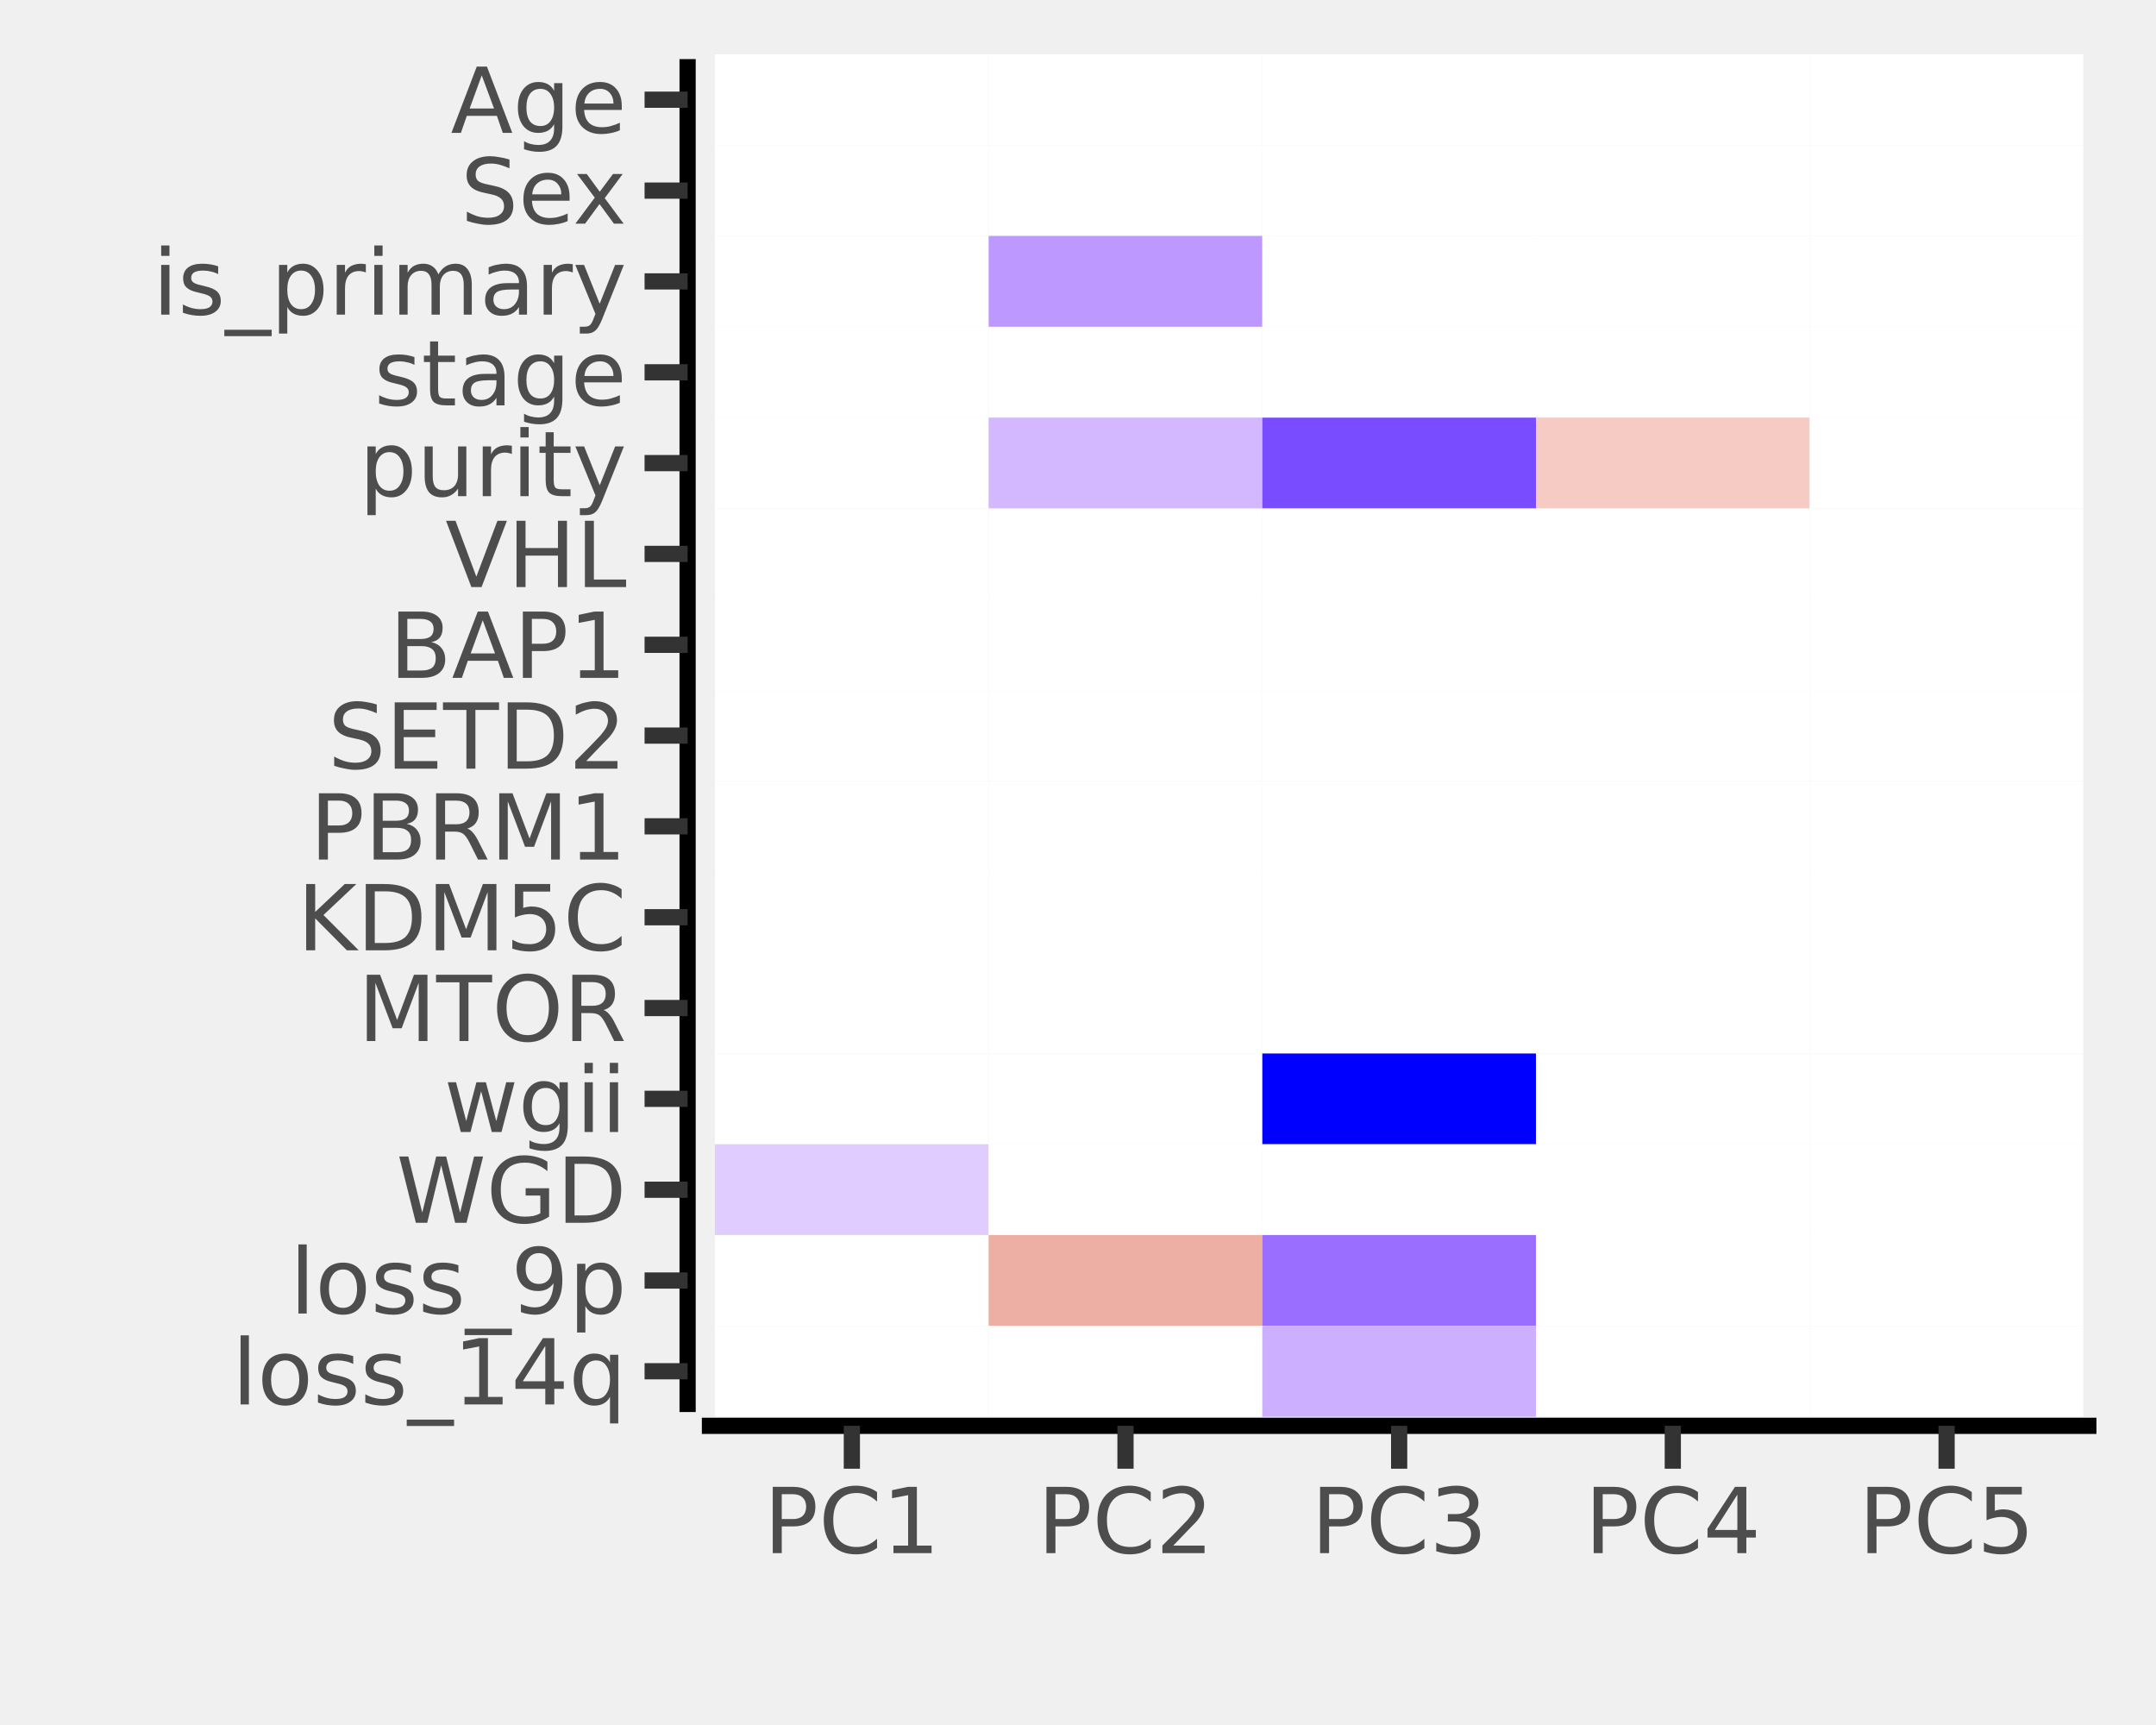
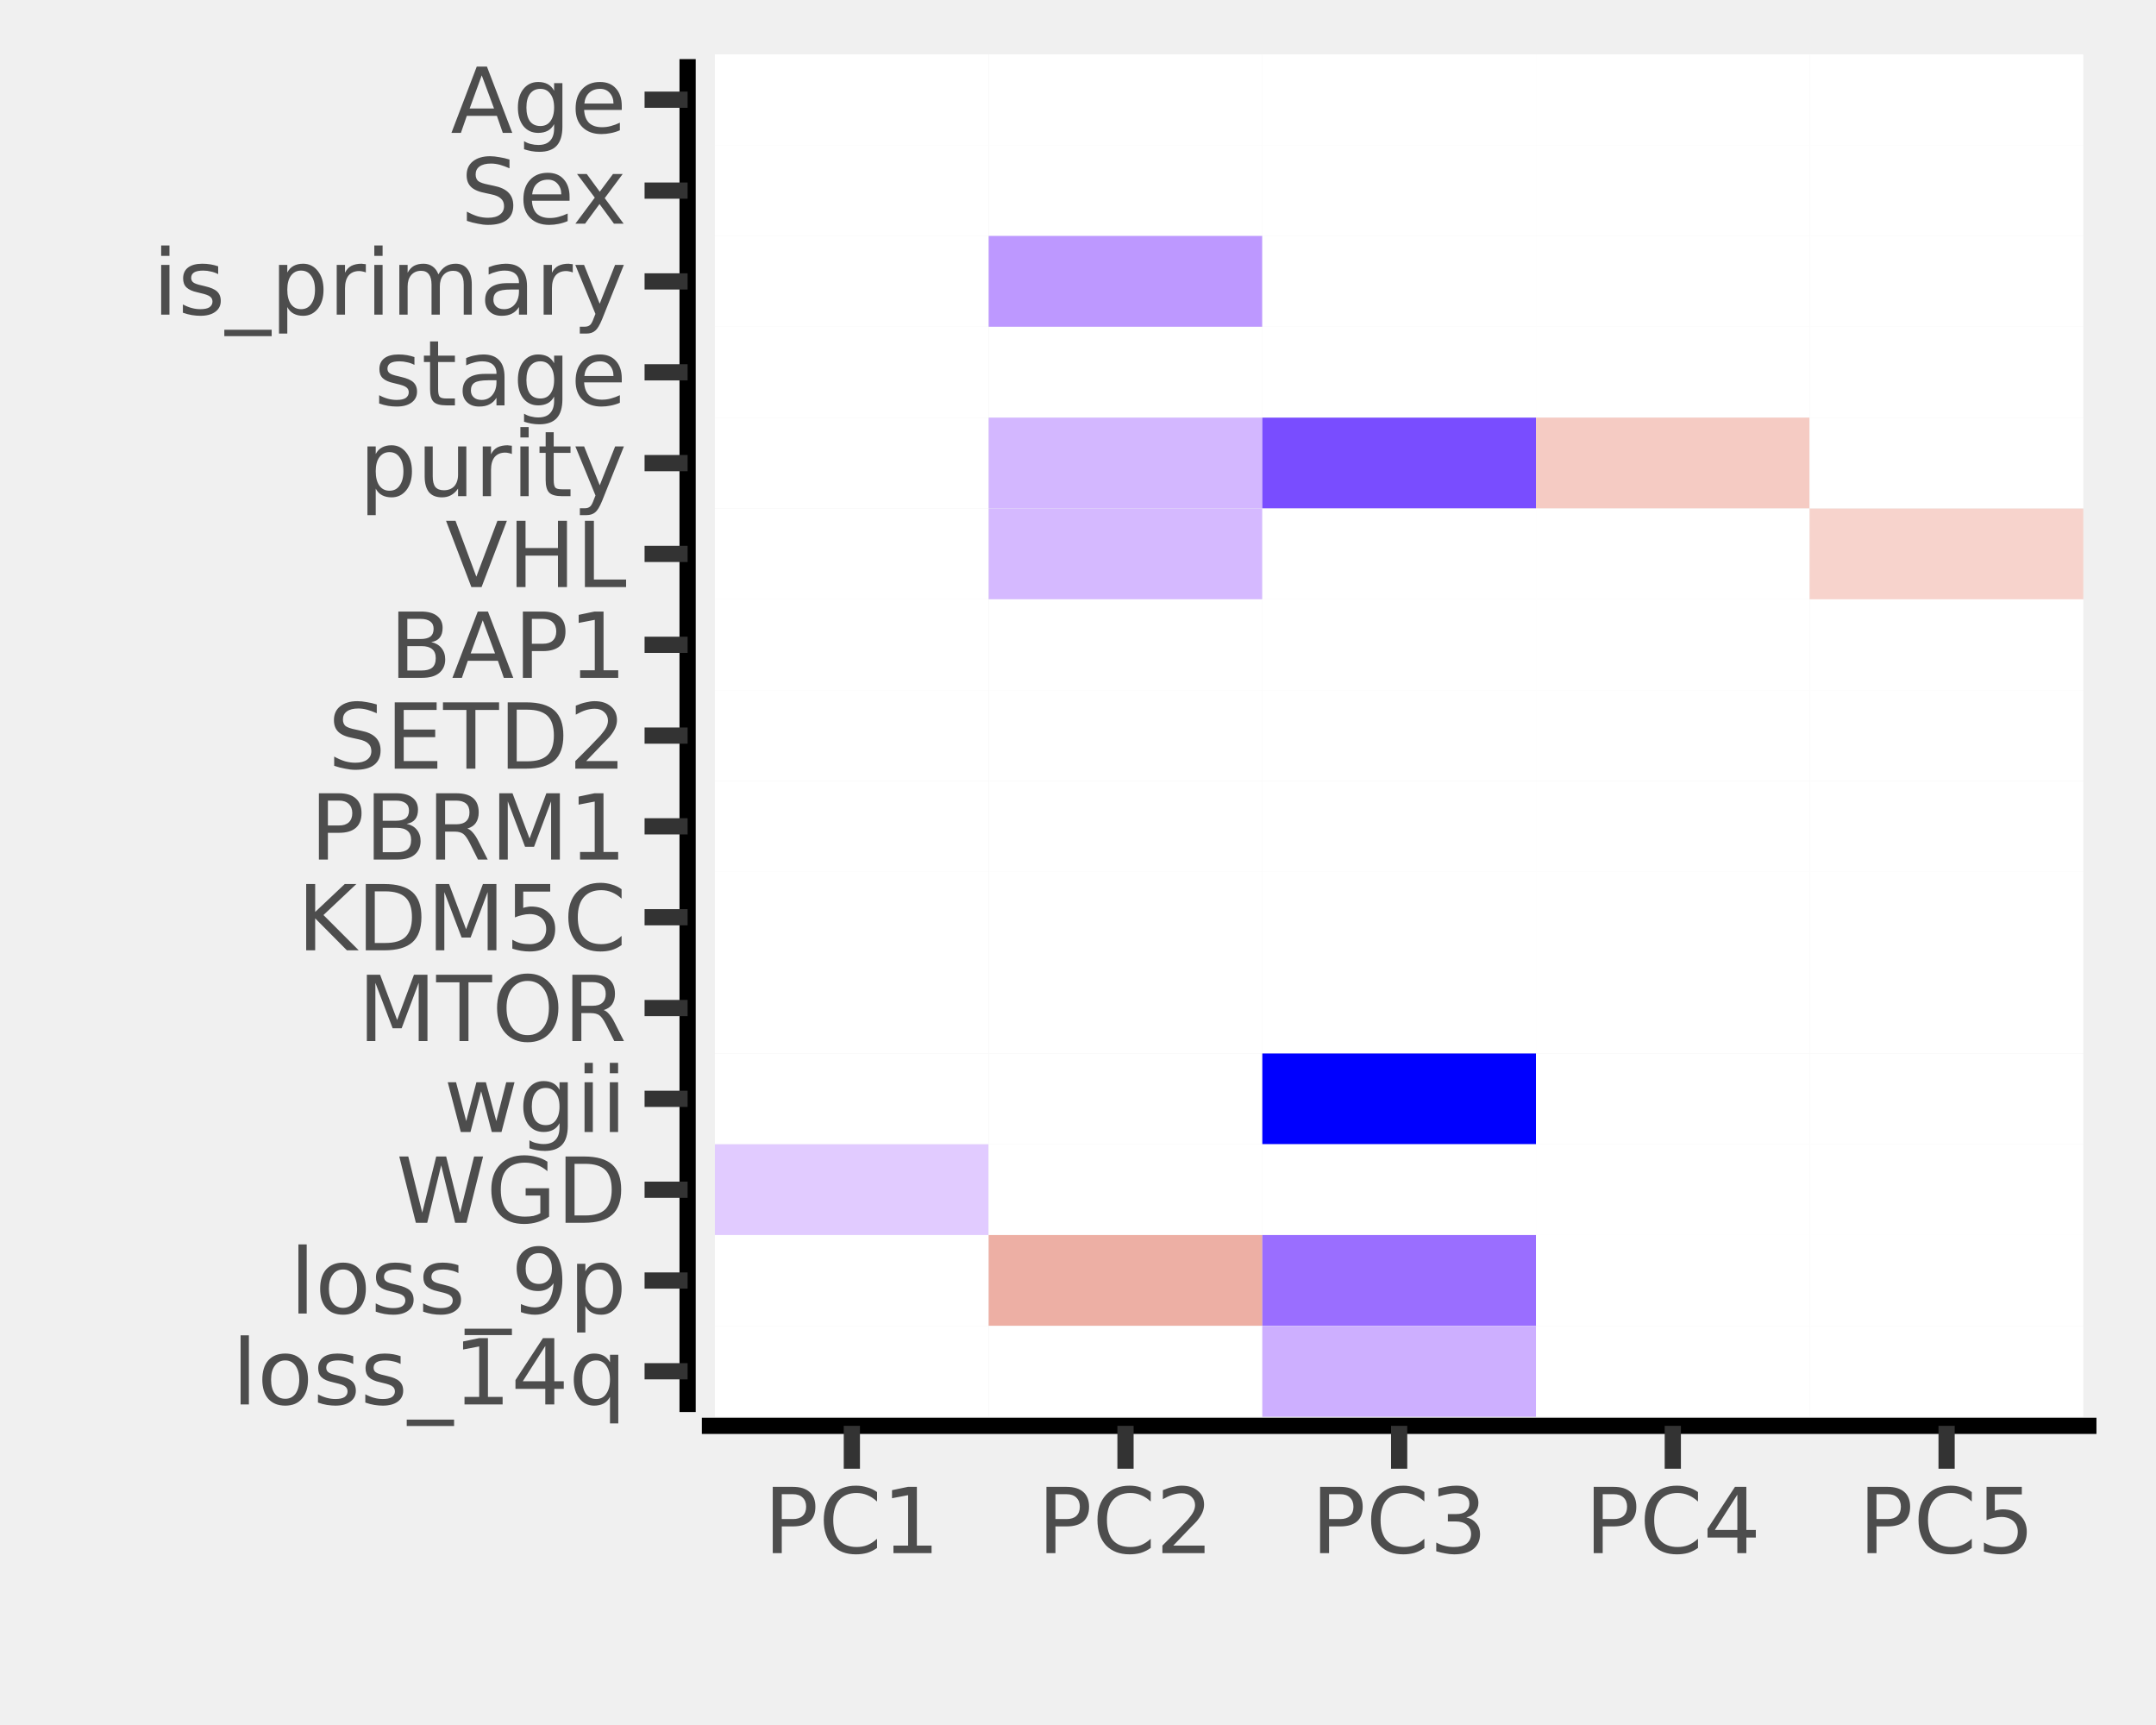
<svg xmlns="http://www.w3.org/2000/svg" class="svglite" width="142.29pt" height="113.83pt" viewBox="0 0 142.29 113.83">
  <defs>
    <style type="text/css">
    .svglite line, .svglite polyline, .svglite polygon, .svglite path, .svglite rect, .svglite circle {
      fill: none;
      stroke: #000000;
      stroke-linecap: round;
      stroke-linejoin: round;
      stroke-miterlimit: 10.00;
    }
    .svglite text {
      white-space: pre;
    }
  </style>
  </defs>
  <rect width="100%" height="100%" style="stroke: none; fill: none;" />
  <defs>
    <clipPath id="cpMC4wMHwxNDIuMjl8MC4wMHwxMTMuODM=">
      <rect x="0.00" y="0.00" width="142.29" height="113.83" />
    </clipPath>
  </defs>
  <g clip-path="url(#cpMC4wMHwxNDIuMjl8MC4wMHwxMTMuODM=)">
</g>
  <defs>
    <clipPath id="cpNDUuMzh8MTM5LjMwfDIuOTl8OTQuMDk=">
      <rect x="45.38" y="2.99" width="93.93" height="91.10" />
    </clipPath>
  </defs>
  <g clip-path="url(#cpNDUuMzh8MTM5LjMwfDIuOTl8OTQuMDk=)">
    <rect x="47.18" y="3.59" width="18.06" height="5.99" style="stroke-width: 0.64; stroke: none; stroke-linecap: butt; stroke-linejoin: miter; fill: #FFFFFF;" />
    <rect x="65.25" y="3.59" width="18.06" height="5.99" style="stroke-width: 0.64; stroke: none; stroke-linecap: butt; stroke-linejoin: miter; fill: #FFFFFF;" />
    <rect x="83.31" y="3.59" width="18.06" height="5.99" style="stroke-width: 0.64; stroke: none; stroke-linecap: butt; stroke-linejoin: miter; fill: #FFFFFF;" />
    <rect x="101.37" y="3.59" width="18.06" height="5.99" style="stroke-width: 0.64; stroke: none; stroke-linecap: butt; stroke-linejoin: miter; fill: #FFFFFF;" />
    <rect x="119.43" y="3.59" width="18.06" height="5.99" style="stroke-width: 0.64; stroke: none; stroke-linecap: butt; stroke-linejoin: miter; fill: #FFFFFF;" />
    <rect x="47.18" y="9.58" width="18.06" height="5.99" style="stroke-width: 0.64; stroke: none; stroke-linecap: butt; stroke-linejoin: miter; fill: #FFFFFF;" />
    <rect x="65.25" y="9.58" width="18.06" height="5.99" style="stroke-width: 0.64; stroke: none; stroke-linecap: butt; stroke-linejoin: miter; fill: #FFFFFF;" />
    <rect x="83.31" y="9.58" width="18.06" height="5.99" style="stroke-width: 0.64; stroke: none; stroke-linecap: butt; stroke-linejoin: miter; fill: #FFFFFF;" />
    <rect x="101.37" y="9.58" width="18.06" height="5.99" style="stroke-width: 0.64; stroke: none; stroke-linecap: butt; stroke-linejoin: miter; fill: #FFFFFF;" />
    <rect x="119.43" y="9.58" width="18.06" height="5.99" style="stroke-width: 0.64; stroke: none; stroke-linecap: butt; stroke-linejoin: miter; fill: #FFFFFF;" />
    <rect x="47.18" y="21.57" width="18.06" height="5.99" style="stroke-width: 0.64; stroke: none; stroke-linecap: butt; stroke-linejoin: miter; fill: #FFFFFF;" />
    <rect x="65.25" y="21.57" width="18.06" height="5.99" style="stroke-width: 0.64; stroke: none; stroke-linecap: butt; stroke-linejoin: miter; fill: #FFFFFF;" />
    <rect x="83.31" y="21.57" width="18.06" height="5.99" style="stroke-width: 0.64; stroke: none; stroke-linecap: butt; stroke-linejoin: miter; fill: #FFFFFF;" />
    <rect x="101.37" y="21.57" width="18.06" height="5.99" style="stroke-width: 0.64; stroke: none; stroke-linecap: butt; stroke-linejoin: miter; fill: #FFFFFF;" />
    <rect x="119.43" y="21.57" width="18.06" height="5.99" style="stroke-width: 0.64; stroke: none; stroke-linecap: butt; stroke-linejoin: miter; fill: #FFFFFF;" />
    <rect x="47.18" y="15.57" width="18.06" height="5.99" style="stroke-width: 0.64; stroke: none; stroke-linecap: butt; stroke-linejoin: miter; fill: #FFFFFF;" />
    <rect x="65.25" y="15.57" width="18.06" height="5.99" style="stroke-width: 0.64; stroke: none; stroke-linecap: butt; stroke-linejoin: miter; fill: #BD98FF;" />
    <rect x="83.31" y="15.57" width="18.06" height="5.99" style="stroke-width: 0.64; stroke: none; stroke-linecap: butt; stroke-linejoin: miter; fill: #FFFFFF;" />
    <rect x="101.37" y="15.57" width="18.06" height="5.99" style="stroke-width: 0.64; stroke: none; stroke-linecap: butt; stroke-linejoin: miter; fill: #FFFFFF;" />
    <rect x="119.43" y="15.57" width="18.06" height="5.99" style="stroke-width: 0.64; stroke: none; stroke-linecap: butt; stroke-linejoin: miter; fill: #FFFFFF;" />
    <rect x="47.18" y="27.56" width="18.06" height="5.99" style="stroke-width: 0.64; stroke: none; stroke-linecap: butt; stroke-linejoin: miter; fill: #FFFFFF;" />
    <rect x="65.25" y="27.56" width="18.06" height="5.99" style="stroke-width: 0.64; stroke: none; stroke-linecap: butt; stroke-linejoin: miter; fill: #D3B7FF;" />
    <rect x="83.31" y="27.56" width="18.06" height="5.99" style="stroke-width: 0.64; stroke: none; stroke-linecap: butt; stroke-linejoin: miter; fill: #794DFF;" />
    <rect x="101.37" y="27.56" width="18.06" height="5.99" style="stroke-width: 0.64; stroke: none; stroke-linecap: butt; stroke-linejoin: miter; fill: #F5CBC3;" />
    <rect x="119.43" y="27.56" width="18.06" height="5.99" style="stroke-width: 0.64; stroke: none; stroke-linecap: butt; stroke-linejoin: miter; fill: #FFFFFF;" />
    <rect x="47.18" y="45.54" width="18.06" height="5.99" style="stroke-width: 0.64; stroke: none; stroke-linecap: butt; stroke-linejoin: miter; fill: #FFFFFF;" />
    <rect x="65.25" y="45.54" width="18.06" height="5.99" style="stroke-width: 0.64; stroke: none; stroke-linecap: butt; stroke-linejoin: miter; fill: #FFFFFF;" />
    <rect x="83.31" y="45.54" width="18.06" height="5.99" style="stroke-width: 0.64; stroke: none; stroke-linecap: butt; stroke-linejoin: miter; fill: #FFFFFF;" />
    <rect x="101.37" y="45.54" width="18.06" height="5.99" style="stroke-width: 0.64; stroke: none; stroke-linecap: butt; stroke-linejoin: miter; fill: #FFFFFF;" />
    <rect x="119.43" y="45.54" width="18.06" height="5.99" style="stroke-width: 0.64; stroke: none; stroke-linecap: butt; stroke-linejoin: miter; fill: #FFFFFF;" />
    <rect x="47.18" y="51.54" width="18.06" height="5.99" style="stroke-width: 0.64; stroke: none; stroke-linecap: butt; stroke-linejoin: miter; fill: #FFFFFF;" />
    <rect x="65.25" y="51.54" width="18.06" height="5.99" style="stroke-width: 0.64; stroke: none; stroke-linecap: butt; stroke-linejoin: miter; fill: #FFFFFF;" />
    <rect x="83.31" y="51.54" width="18.06" height="5.99" style="stroke-width: 0.64; stroke: none; stroke-linecap: butt; stroke-linejoin: miter; fill: #FFFFFF;" />
    <rect x="101.37" y="51.54" width="18.06" height="5.99" style="stroke-width: 0.64; stroke: none; stroke-linecap: butt; stroke-linejoin: miter; fill: #FFFFFF;" />
    <rect x="119.43" y="51.54" width="18.06" height="5.99" style="stroke-width: 0.64; stroke: none; stroke-linecap: butt; stroke-linejoin: miter; fill: #FFFFFF;" />
    <rect x="47.18" y="33.56" width="18.06" height="5.99" style="stroke-width: 0.64; stroke: none; stroke-linecap: butt; stroke-linejoin: miter; fill: #FFFFFF;" />
-     <rect x="65.25" y="33.56" width="18.06" height="5.99" style="stroke-width: 0.64; stroke: none; stroke-linecap: butt; stroke-linejoin: miter; fill: #FFFFFF;" />
+     <rect x="65.25" y="33.56" width="18.06" height="5.99" style="stroke-width: 0.64; stroke: none; stroke-linecap: butt; stroke-linejoin: miter; fill: #D5B9FF;" />
    <rect x="83.31" y="33.56" width="18.06" height="5.99" style="stroke-width: 0.64; stroke: none; stroke-linecap: butt; stroke-linejoin: miter; fill: #FFFFFF;" />
    <rect x="101.37" y="33.56" width="18.06" height="5.99" style="stroke-width: 0.64; stroke: none; stroke-linecap: butt; stroke-linejoin: miter; fill: #FFFFFF;" />
-     <rect x="119.43" y="33.56" width="18.06" height="5.99" style="stroke-width: 0.64; stroke: none; stroke-linecap: butt; stroke-linejoin: miter; fill: #FFFFFF;" />
+     <rect x="119.43" y="33.56" width="18.06" height="5.99" style="stroke-width: 0.64; stroke: none; stroke-linecap: butt; stroke-linejoin: miter; fill: #F7D3CC;" />
    <rect x="47.18" y="39.55" width="18.06" height="5.99" style="stroke-width: 0.64; stroke: none; stroke-linecap: butt; stroke-linejoin: miter; fill: #FFFFFF;" />
    <rect x="65.25" y="39.55" width="18.06" height="5.99" style="stroke-width: 0.64; stroke: none; stroke-linecap: butt; stroke-linejoin: miter; fill: #FFFFFF;" />
    <rect x="83.31" y="39.55" width="18.06" height="5.99" style="stroke-width: 0.64; stroke: none; stroke-linecap: butt; stroke-linejoin: miter; fill: #FFFFFF;" />
    <rect x="101.37" y="39.55" width="18.06" height="5.99" style="stroke-width: 0.64; stroke: none; stroke-linecap: butt; stroke-linejoin: miter; fill: #FFFFFF;" />
    <rect x="119.43" y="39.55" width="18.06" height="5.99" style="stroke-width: 0.64; stroke: none; stroke-linecap: butt; stroke-linejoin: miter; fill: #FFFFFF;" />
    <rect x="47.18" y="63.52" width="18.06" height="5.99" style="stroke-width: 0.64; stroke: none; stroke-linecap: butt; stroke-linejoin: miter; fill: #FFFFFF;" />
    <rect x="65.25" y="63.52" width="18.06" height="5.99" style="stroke-width: 0.64; stroke: none; stroke-linecap: butt; stroke-linejoin: miter; fill: #FFFFFF;" />
    <rect x="83.31" y="63.52" width="18.06" height="5.99" style="stroke-width: 0.64; stroke: none; stroke-linecap: butt; stroke-linejoin: miter; fill: #FFFFFF;" />
    <rect x="101.37" y="63.52" width="18.06" height="5.99" style="stroke-width: 0.64; stroke: none; stroke-linecap: butt; stroke-linejoin: miter; fill: #FFFFFF;" />
    <rect x="119.43" y="63.52" width="18.06" height="5.99" style="stroke-width: 0.64; stroke: none; stroke-linecap: butt; stroke-linejoin: miter; fill: #FFFFFF;" />
    <rect x="47.18" y="57.53" width="18.06" height="5.99" style="stroke-width: 0.64; stroke: none; stroke-linecap: butt; stroke-linejoin: miter; fill: #FFFFFF;" />
    <rect x="65.25" y="57.53" width="18.06" height="5.99" style="stroke-width: 0.64; stroke: none; stroke-linecap: butt; stroke-linejoin: miter; fill: #FFFFFF;" />
    <rect x="83.31" y="57.53" width="18.06" height="5.99" style="stroke-width: 0.64; stroke: none; stroke-linecap: butt; stroke-linejoin: miter; fill: #FFFFFF;" />
    <rect x="101.37" y="57.53" width="18.06" height="5.99" style="stroke-width: 0.64; stroke: none; stroke-linecap: butt; stroke-linejoin: miter; fill: #FFFFFF;" />
    <rect x="119.43" y="57.53" width="18.06" height="5.99" style="stroke-width: 0.64; stroke: none; stroke-linecap: butt; stroke-linejoin: miter; fill: #FFFFFF;" />
    <rect x="47.18" y="69.52" width="18.06" height="5.99" style="stroke-width: 0.64; stroke: none; stroke-linecap: butt; stroke-linejoin: miter; fill: #FFFFFF;" />
    <rect x="65.25" y="69.52" width="18.06" height="5.99" style="stroke-width: 0.64; stroke: none; stroke-linecap: butt; stroke-linejoin: miter; fill: #FFFFFF;" />
    <rect x="83.31" y="69.52" width="18.06" height="5.99" style="stroke-width: 0.64; stroke: none; stroke-linecap: butt; stroke-linejoin: miter; fill: #0000FF;" />
    <rect x="101.37" y="69.52" width="18.06" height="5.99" style="stroke-width: 0.64; stroke: none; stroke-linecap: butt; stroke-linejoin: miter; fill: #FFFFFF;" />
    <rect x="119.43" y="69.52" width="18.06" height="5.99" style="stroke-width: 0.64; stroke: none; stroke-linecap: butt; stroke-linejoin: miter; fill: #FFFFFF;" />
-     <rect x="47.18" y="75.51" width="18.06" height="5.99" style="stroke-width: 0.64; stroke: none; stroke-linecap: butt; stroke-linejoin: miter; fill: #E1CCFF;" />
+     <rect x="47.18" y="75.51" width="18.06" height="5.99" style="stroke-width: 0.64; stroke: none; stroke-linecap: butt; stroke-linejoin: miter; fill: #E1CBFF;" />
    <rect x="65.25" y="75.51" width="18.06" height="5.99" style="stroke-width: 0.64; stroke: none; stroke-linecap: butt; stroke-linejoin: miter; fill: #FFFFFF;" />
    <rect x="83.31" y="75.51" width="18.06" height="5.99" style="stroke-width: 0.64; stroke: none; stroke-linecap: butt; stroke-linejoin: miter; fill: #FFFFFF;" />
    <rect x="101.37" y="75.51" width="18.06" height="5.99" style="stroke-width: 0.64; stroke: none; stroke-linecap: butt; stroke-linejoin: miter; fill: #FFFFFF;" />
    <rect x="119.43" y="75.51" width="18.06" height="5.99" style="stroke-width: 0.64; stroke: none; stroke-linecap: butt; stroke-linejoin: miter; fill: #FFFFFF;" />
    <rect x="47.18" y="81.50" width="18.06" height="5.99" style="stroke-width: 0.64; stroke: none; stroke-linecap: butt; stroke-linejoin: miter; fill: #FFFFFF;" />
    <rect x="65.25" y="81.50" width="18.06" height="5.99" style="stroke-width: 0.64; stroke: none; stroke-linecap: butt; stroke-linejoin: miter; fill: #EDAFA4;" />
    <rect x="83.31" y="81.50" width="18.06" height="5.99" style="stroke-width: 0.64; stroke: none; stroke-linecap: butt; stroke-linejoin: miter; fill: #9A6EFF;" />
    <rect x="101.37" y="81.50" width="18.06" height="5.99" style="stroke-width: 0.64; stroke: none; stroke-linecap: butt; stroke-linejoin: miter; fill: #FFFFFF;" />
    <rect x="119.43" y="81.50" width="18.06" height="5.99" style="stroke-width: 0.64; stroke: none; stroke-linecap: butt; stroke-linejoin: miter; fill: #FFFFFF;" />
    <rect x="47.18" y="87.50" width="18.06" height="5.99" style="stroke-width: 0.64; stroke: none; stroke-linecap: butt; stroke-linejoin: miter; fill: #FFFFFF;" />
    <rect x="65.25" y="87.50" width="18.06" height="5.99" style="stroke-width: 0.64; stroke: none; stroke-linecap: butt; stroke-linejoin: miter; fill: #FFFFFF;" />
    <rect x="83.31" y="87.50" width="18.06" height="5.99" style="stroke-width: 0.64; stroke: none; stroke-linecap: butt; stroke-linejoin: miter; fill: #CDAFFF;" />
    <rect x="101.37" y="87.50" width="18.06" height="5.99" style="stroke-width: 0.64; stroke: none; stroke-linecap: butt; stroke-linejoin: miter; fill: #FFFFFF;" />
    <rect x="119.43" y="87.50" width="18.06" height="5.99" style="stroke-width: 0.64; stroke: none; stroke-linecap: butt; stroke-linejoin: miter; fill: #FFFFFF;" />
  </g>
  <g clip-path="url(#cpMC4wMHwxNDIuMjl8MC4wMHwxMTMuODM=)">
    <polyline points="45.38,93.18 45.38,3.90 " style="stroke-width: 1.07; stroke-linecap: butt;" />
    <text x="41.35" y="92.68" text-anchor="end" style="font-size: 6.00px;fill: #4D4D4D; font-family: &quot;DejaVu Sans&quot;;" textLength="26.03px" lengthAdjust="spacingAndGlyphs">loss_14q</text>
    <text x="41.35" y="86.68" text-anchor="end" style="font-size: 6.00px;fill: #4D4D4D; font-family: &quot;DejaVu Sans&quot;;" textLength="22.21px" lengthAdjust="spacingAndGlyphs">loss_9p</text>
    <text x="41.35" y="80.69" text-anchor="end" style="font-size: 6.00px;fill: #4D4D4D; font-family: &quot;DejaVu Sans&quot;;" textLength="15.20px" lengthAdjust="spacingAndGlyphs">WGD</text>
    <text x="41.35" y="74.70" text-anchor="end" style="font-size: 6.00px;fill: #4D4D4D; font-family: &quot;DejaVu Sans&quot;;" textLength="12.04px" lengthAdjust="spacingAndGlyphs">wgii</text>
    <text x="41.35" y="68.70" text-anchor="end" style="font-size: 6.00px;fill: #4D4D4D; font-family: &quot;DejaVu Sans&quot;;" textLength="17.73px" lengthAdjust="spacingAndGlyphs">MTOR</text>
    <text x="41.35" y="62.71" text-anchor="end" style="font-size: 6.00px;fill: #4D4D4D; font-family: &quot;DejaVu Sans&quot;;" textLength="21.73px" lengthAdjust="spacingAndGlyphs">KDM5C</text>
    <text x="41.35" y="56.72" text-anchor="end" style="font-size: 6.00px;fill: #4D4D4D; font-family: &quot;DejaVu Sans&quot;;" textLength="20.89px" lengthAdjust="spacingAndGlyphs">PBRM1</text>
    <text x="41.35" y="50.72" text-anchor="end" style="font-size: 6.00px;fill: #4D4D4D; font-family: &quot;DejaVu Sans&quot;;" textLength="19.69px" lengthAdjust="spacingAndGlyphs">SETD2</text>
    <text x="41.35" y="44.73" text-anchor="end" style="font-size: 6.00px;fill: #4D4D4D; font-family: &quot;DejaVu Sans&quot;;" textLength="15.65px" lengthAdjust="spacingAndGlyphs">BAP1</text>
    <text x="41.35" y="38.74" text-anchor="end" style="font-size: 6.00px;fill: #4D4D4D; font-family: &quot;DejaVu Sans&quot;;" textLength="11.95px" lengthAdjust="spacingAndGlyphs">VHL</text>
    <text x="41.35" y="32.74" text-anchor="end" style="font-size: 6.00px;fill: #4D4D4D; font-family: &quot;DejaVu Sans&quot;;" textLength="17.64px" lengthAdjust="spacingAndGlyphs">purity</text>
    <text x="41.35" y="26.75" text-anchor="end" style="font-size: 6.00px;fill: #4D4D4D; font-family: &quot;DejaVu Sans&quot;;" textLength="16.65px" lengthAdjust="spacingAndGlyphs">stage</text>
    <text x="41.35" y="20.76" text-anchor="end" style="font-size: 6.00px;fill: #4D4D4D; font-family: &quot;DejaVu Sans&quot;;" textLength="31.25px" lengthAdjust="spacingAndGlyphs">is_primary</text>
    <text x="41.35" y="14.76" text-anchor="end" style="font-size: 6.00px;fill: #4D4D4D; font-family: &quot;DejaVu Sans&quot;;" textLength="10.94px" lengthAdjust="spacingAndGlyphs">Sex</text>
    <text x="41.35" y="8.77" text-anchor="end" style="font-size: 6.00px;fill: #4D4D4D; font-family: &quot;DejaVu Sans&quot;;" textLength="11.60px" lengthAdjust="spacingAndGlyphs">Age</text>
    <polyline points="42.54,90.49 45.38,90.49 " style="stroke-width: 1.07; stroke: #333333; stroke-linecap: butt;" />
    <polyline points="42.54,84.50 45.38,84.50 " style="stroke-width: 1.07; stroke: #333333; stroke-linecap: butt;" />
    <polyline points="42.54,78.51 45.38,78.51 " style="stroke-width: 1.07; stroke: #333333; stroke-linecap: butt;" />
    <polyline points="42.54,72.51 45.38,72.51 " style="stroke-width: 1.07; stroke: #333333; stroke-linecap: butt;" />
    <polyline points="42.54,66.52 45.38,66.52 " style="stroke-width: 1.07; stroke: #333333; stroke-linecap: butt;" />
    <polyline points="42.54,60.53 45.38,60.53 " style="stroke-width: 1.07; stroke: #333333; stroke-linecap: butt;" />
    <polyline points="42.54,54.53 45.38,54.53 " style="stroke-width: 1.07; stroke: #333333; stroke-linecap: butt;" />
    <polyline points="42.54,48.54 45.38,48.54 " style="stroke-width: 1.07; stroke: #333333; stroke-linecap: butt;" />
    <polyline points="42.54,42.55 45.38,42.55 " style="stroke-width: 1.07; stroke: #333333; stroke-linecap: butt;" />
    <polyline points="42.54,36.55 45.38,36.55 " style="stroke-width: 1.07; stroke: #333333; stroke-linecap: butt;" />
    <polyline points="42.54,30.56 45.38,30.56 " style="stroke-width: 1.07; stroke: #333333; stroke-linecap: butt;" />
    <polyline points="42.54,24.57 45.38,24.57 " style="stroke-width: 1.07; stroke: #333333; stroke-linecap: butt;" />
    <polyline points="42.54,18.57 45.38,18.57 " style="stroke-width: 1.07; stroke: #333333; stroke-linecap: butt;" />
    <polyline points="42.54,12.58 45.38,12.58 " style="stroke-width: 1.07; stroke: #333333; stroke-linecap: butt;" />
    <polyline points="42.54,6.58 45.38,6.58 " style="stroke-width: 1.07; stroke: #333333; stroke-linecap: butt;" />
    <polyline points="46.32,94.09 138.36,94.09 " style="stroke-width: 1.07; stroke-linecap: butt;" />
    <polyline points="56.22,96.92 56.22,94.09 " style="stroke-width: 1.07; stroke: #333333; stroke-linecap: butt;" />
    <polyline points="74.28,96.92 74.28,94.09 " style="stroke-width: 1.07; stroke: #333333; stroke-linecap: butt;" />
    <polyline points="92.34,96.92 92.34,94.09 " style="stroke-width: 1.07; stroke: #333333; stroke-linecap: butt;" />
    <polyline points="110.40,96.92 110.40,94.09 " style="stroke-width: 1.07; stroke: #333333; stroke-linecap: butt;" />
    <polyline points="128.47,96.92 128.47,94.09 " style="stroke-width: 1.07; stroke: #333333; stroke-linecap: butt;" />
    <text x="56.22" y="102.49" text-anchor="middle" style="font-size: 6.00px;fill: #4D4D4D; font-family: &quot;DejaVu Sans&quot;;" textLength="11.62px" lengthAdjust="spacingAndGlyphs">PC1</text>
    <text x="74.28" y="102.49" text-anchor="middle" style="font-size: 6.00px;fill: #4D4D4D; font-family: &quot;DejaVu Sans&quot;;" textLength="11.62px" lengthAdjust="spacingAndGlyphs">PC2</text>
    <text x="92.34" y="102.49" text-anchor="middle" style="font-size: 6.00px;fill: #4D4D4D; font-family: &quot;DejaVu Sans&quot;;" textLength="11.62px" lengthAdjust="spacingAndGlyphs">PC3</text>
    <text x="110.40" y="102.49" text-anchor="middle" style="font-size: 6.00px;fill: #4D4D4D; font-family: &quot;DejaVu Sans&quot;;" textLength="11.62px" lengthAdjust="spacingAndGlyphs">PC4</text>
    <text x="128.47" y="102.49" text-anchor="middle" style="font-size: 6.00px;fill: #4D4D4D; font-family: &quot;DejaVu Sans&quot;;" textLength="11.62px" lengthAdjust="spacingAndGlyphs">PC5</text>
  </g>
</svg>
